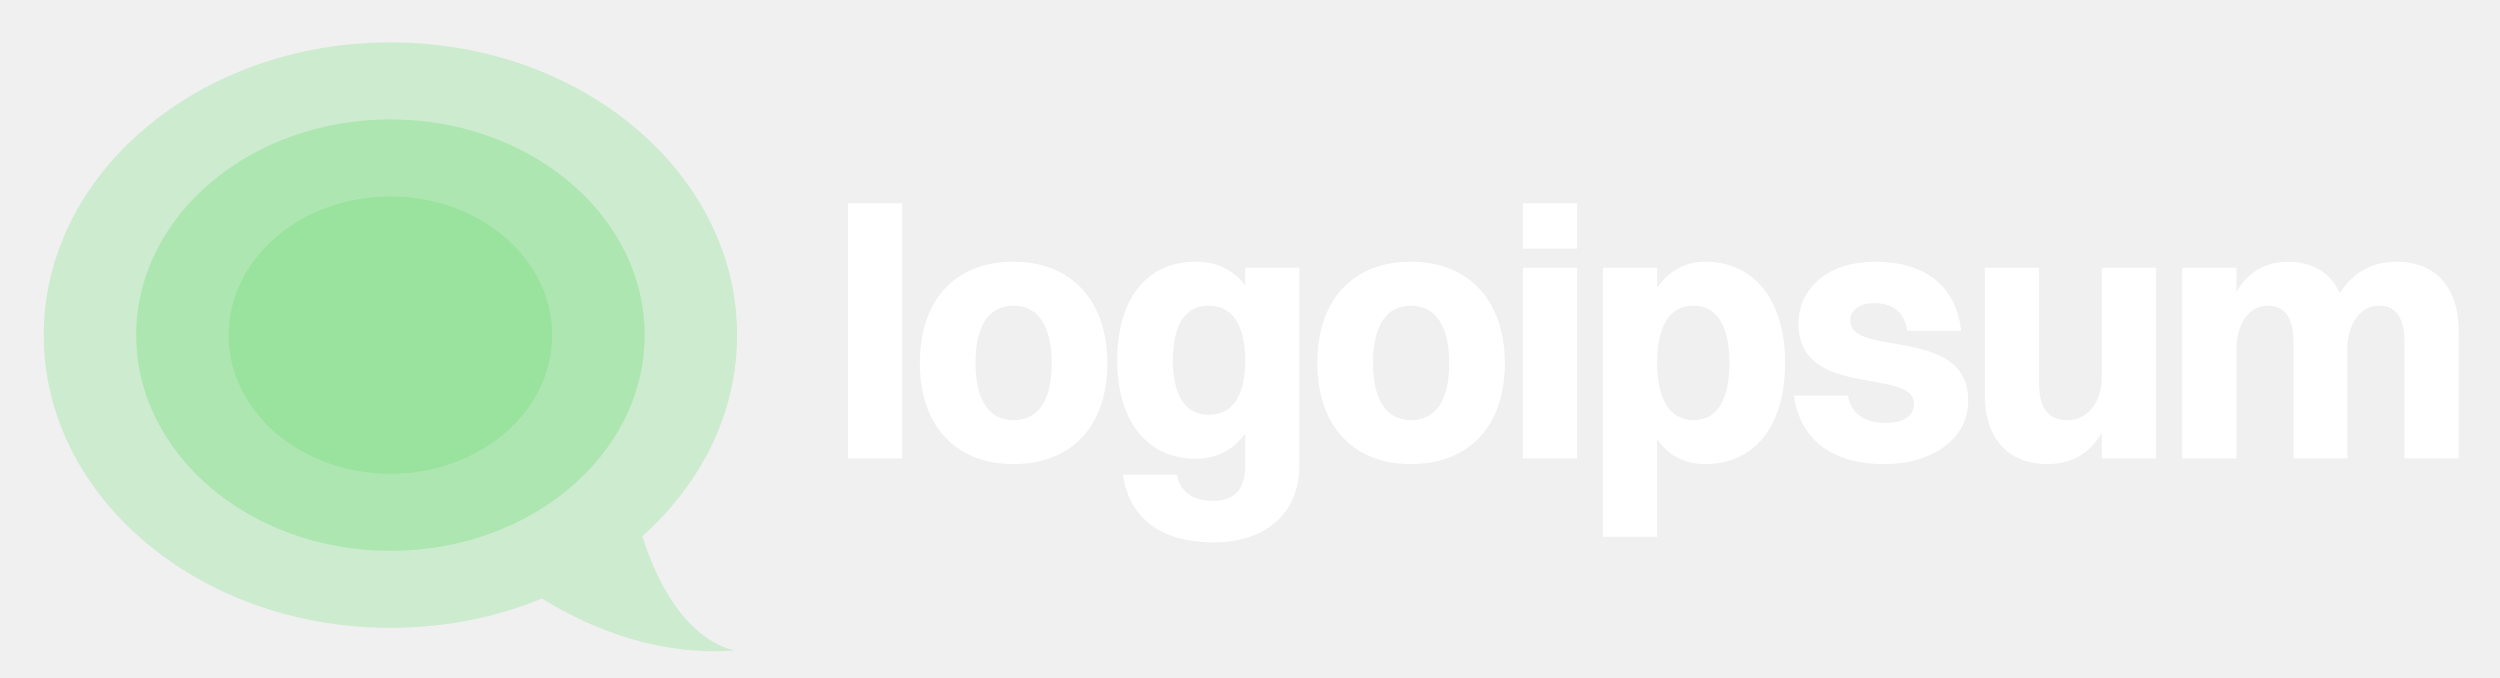
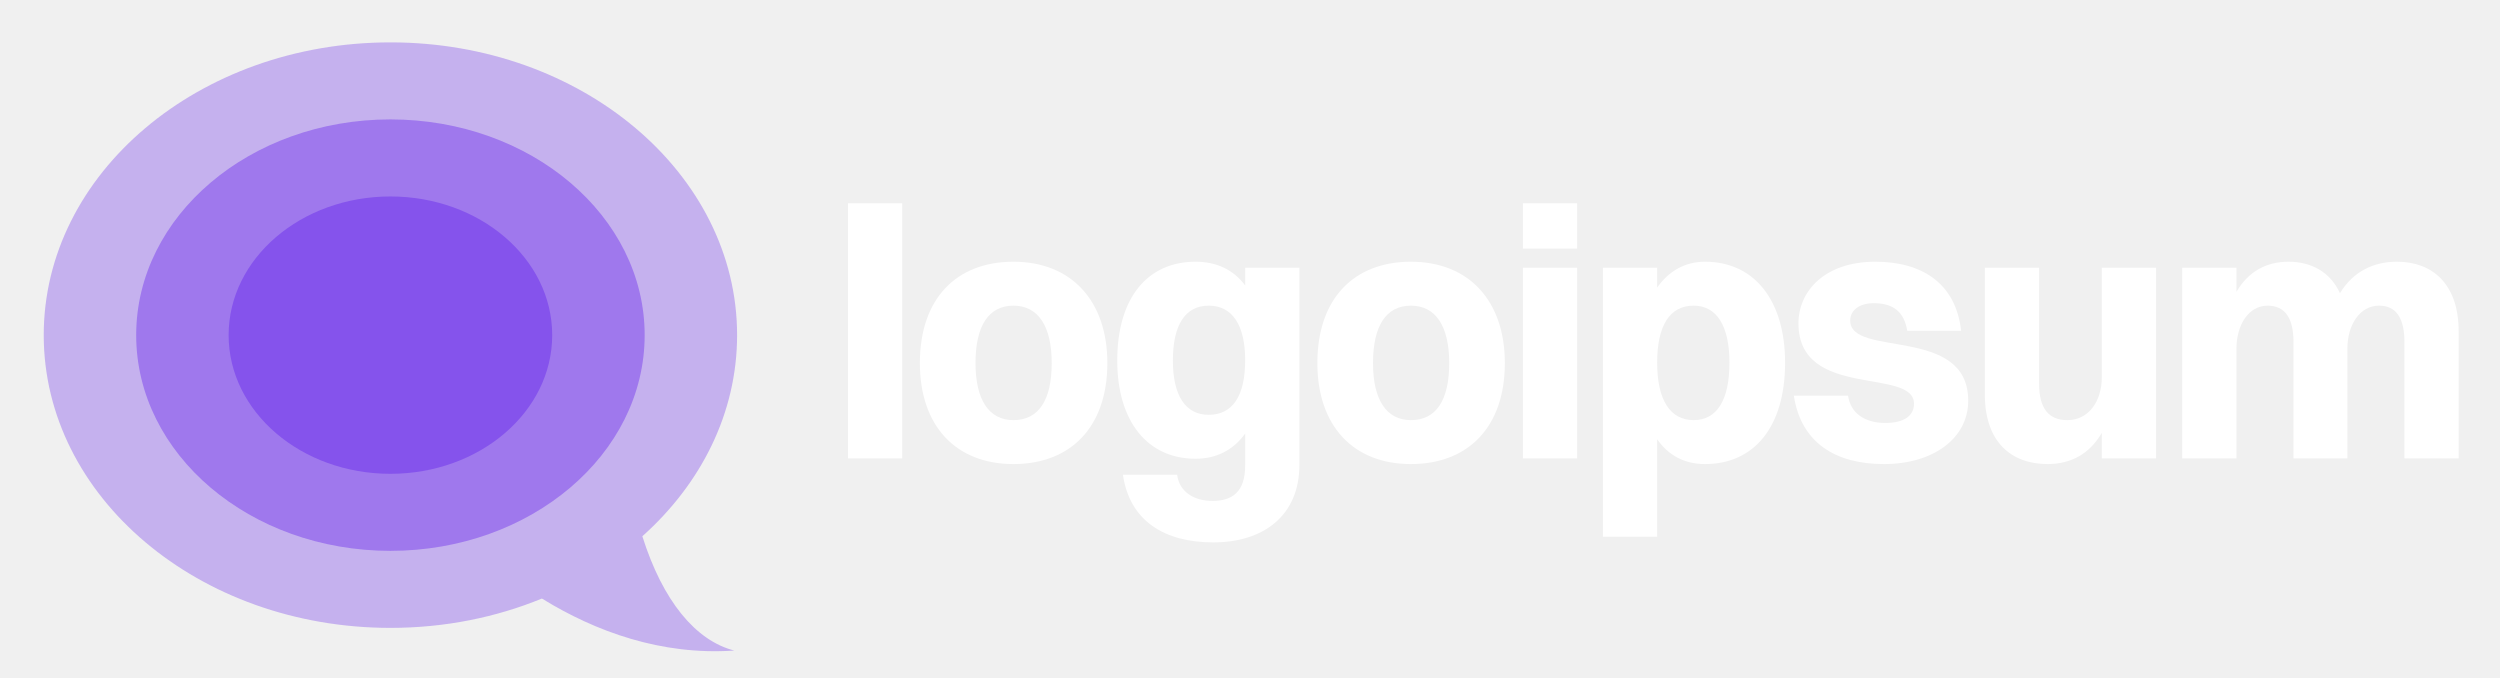
<svg xmlns="http://www.w3.org/2000/svg" width="118" height="32" viewBox="0 0 118 32" fill="none">
  <path d="M40.025 21.636H42.584V9.593H40.025V21.636Z" fill="white" />
  <path d="M47.834 21.904C50.511 21.904 52.267 20.181 52.267 17.137C52.267 14.193 50.561 12.353 47.834 12.353C45.158 12.353 43.418 14.076 43.418 17.137C43.418 20.098 45.108 21.904 47.834 21.904ZM47.834 19.83C46.68 19.83 46.044 18.876 46.044 17.137C46.044 15.38 46.663 14.427 47.834 14.427C49.005 14.427 49.641 15.397 49.641 17.137C49.641 18.893 49.022 19.83 47.834 19.83Z" fill="white" />
  <path d="M56.431 21.653C57.401 21.653 58.204 21.252 58.772 20.465V21.971C58.772 23.226 58.154 23.644 57.233 23.644C56.347 23.644 55.661 23.209 55.561 22.406H53.002C53.319 24.597 54.975 25.601 57.267 25.601C59.626 25.601 61.332 24.346 61.332 21.938V12.637H58.772V13.473C58.22 12.738 57.434 12.353 56.431 12.353C54.189 12.353 52.734 14.025 52.734 17.02C52.734 19.88 54.156 21.653 56.431 21.653ZM57.05 19.579C55.946 19.579 55.36 18.659 55.36 17.02C55.36 15.33 55.946 14.427 57.05 14.427C58.17 14.427 58.772 15.347 58.772 17.003C58.772 18.676 58.187 19.579 57.05 19.579Z" fill="white" />
  <path d="M66.596 21.904C69.272 21.904 71.029 20.181 71.029 17.137C71.029 14.193 69.323 12.353 66.596 12.353C63.92 12.353 62.18 14.076 62.18 17.137C62.18 20.098 63.87 21.904 66.596 21.904ZM66.596 19.83C65.442 19.83 64.806 18.876 64.806 17.137C64.806 15.38 65.425 14.427 66.596 14.427C67.767 14.427 68.403 15.397 68.403 17.137C68.403 18.893 67.784 19.83 66.596 19.83Z" fill="white" />
  <path d="M71.881 11.734H74.44V9.593H71.881V11.734ZM71.881 21.636H74.44V12.637H71.881V21.636Z" fill="white" />
  <path d="M78.218 25.333V20.733C78.753 21.503 79.522 21.904 80.476 21.904C82.767 21.904 84.256 20.181 84.256 17.12C84.256 14.176 82.801 12.353 80.476 12.353C79.539 12.353 78.769 12.788 78.218 13.574V12.637H75.658V25.333H78.218ZM79.94 14.427C81.028 14.427 81.63 15.38 81.63 17.12C81.63 18.876 81.044 19.83 79.94 19.83C78.82 19.83 78.218 18.86 78.218 17.12C78.218 15.38 78.803 14.427 79.94 14.427Z" fill="white" />
  <path d="M87.33 15.13C87.33 14.644 87.764 14.31 88.434 14.31C89.337 14.31 89.872 14.695 90.023 15.615H92.565C92.314 13.34 90.675 12.353 88.517 12.353C86.109 12.353 84.887 13.758 84.887 15.263C84.887 18.876 90.341 17.321 90.341 19.06C90.341 19.612 89.889 19.964 88.986 19.964C88.032 19.964 87.346 19.512 87.229 18.676H84.67C85.004 20.9 86.644 21.904 88.919 21.904C91.26 21.904 92.9 20.683 92.9 18.91C92.9 15.347 87.33 16.903 87.33 15.13Z" fill="white" />
  <path d="M99.205 17.806C99.205 18.96 98.57 19.83 97.583 19.83C96.68 19.83 96.245 19.261 96.245 18.107V12.637H93.685V18.625C93.685 20.867 94.94 21.904 96.646 21.904C97.733 21.904 98.62 21.436 99.205 20.432V21.636H101.765V12.637H99.205V17.806Z" fill="white" />
  <path d="M103.001 21.636H105.56V16.468C105.56 15.313 106.146 14.427 107.032 14.427C107.852 14.427 108.253 15.012 108.253 16.15V21.636H110.796V16.468C110.796 15.313 111.398 14.427 112.285 14.427C113.104 14.427 113.489 15.012 113.489 16.15V21.636H116.048V15.631C116.048 13.407 114.81 12.353 113.138 12.353C112.017 12.353 111.064 12.821 110.445 13.841C109.993 12.838 109.09 12.353 108.019 12.353C106.982 12.353 106.129 12.804 105.56 13.775V12.637H103.001V21.636Z" fill="white" />
-   <path d="M30.319 25.311C33.091 22.835 34.791 19.494 34.791 15.818C34.791 8.187 27.465 2 18.428 2C9.39 2 2.064 8.187 2.064 15.818C2.064 23.45 9.39 29.636 18.428 29.636C20.992 29.636 23.418 29.139 25.578 28.251C28.116 29.817 31.225 30.943 34.658 30.706C32.844 30.244 31.284 28.377 30.319 25.311Z" fill="#99E39E" fill-opacity="0.4" />
-   <path d="M30.428 15.818C30.428 21.441 25.055 26 18.428 26C11.8 26 6.428 21.441 6.428 15.818C6.428 10.195 11.8 5.636 18.428 5.636C25.055 5.636 30.428 10.195 30.428 15.818Z" fill="#99E39E" fill-opacity="0.6" />
-   <path d="M26.064 15.818C26.064 19.433 22.645 22.364 18.428 22.364C14.21 22.364 10.791 19.433 10.791 15.818C10.791 12.203 14.21 9.273 18.428 9.273C22.645 9.273 26.064 12.203 26.064 15.818Z" fill="#99E39E" />
+   <path d="M30.319 25.311C33.091 22.835 34.791 19.494 34.791 15.818C34.791 8.187 27.465 2 18.428 2C9.39 2 2.064 8.187 2.064 15.818C2.064 23.45 9.39 29.636 18.428 29.636C20.992 29.636 23.418 29.139 25.578 28.251C28.116 29.817 31.225 30.943 34.658 30.706C32.844 30.244 31.284 28.377 30.319 25.311Z" fill="#8553ec" fill-opacity="0.4" />
+   <path d="M30.428 15.818C30.428 21.441 25.055 26 18.428 26C11.8 26 6.428 21.441 6.428 15.818C6.428 10.195 11.8 5.636 18.428 5.636C25.055 5.636 30.428 10.195 30.428 15.818Z" fill="#8553ec" fill-opacity="0.6" />
+   <path d="M26.064 15.818C26.064 19.433 22.645 22.364 18.428 22.364C14.21 22.364 10.791 19.433 10.791 15.818C10.791 12.203 14.21 9.273 18.428 9.273C22.645 9.273 26.064 12.203 26.064 15.818Z" fill="#8553ec" />
</svg>
